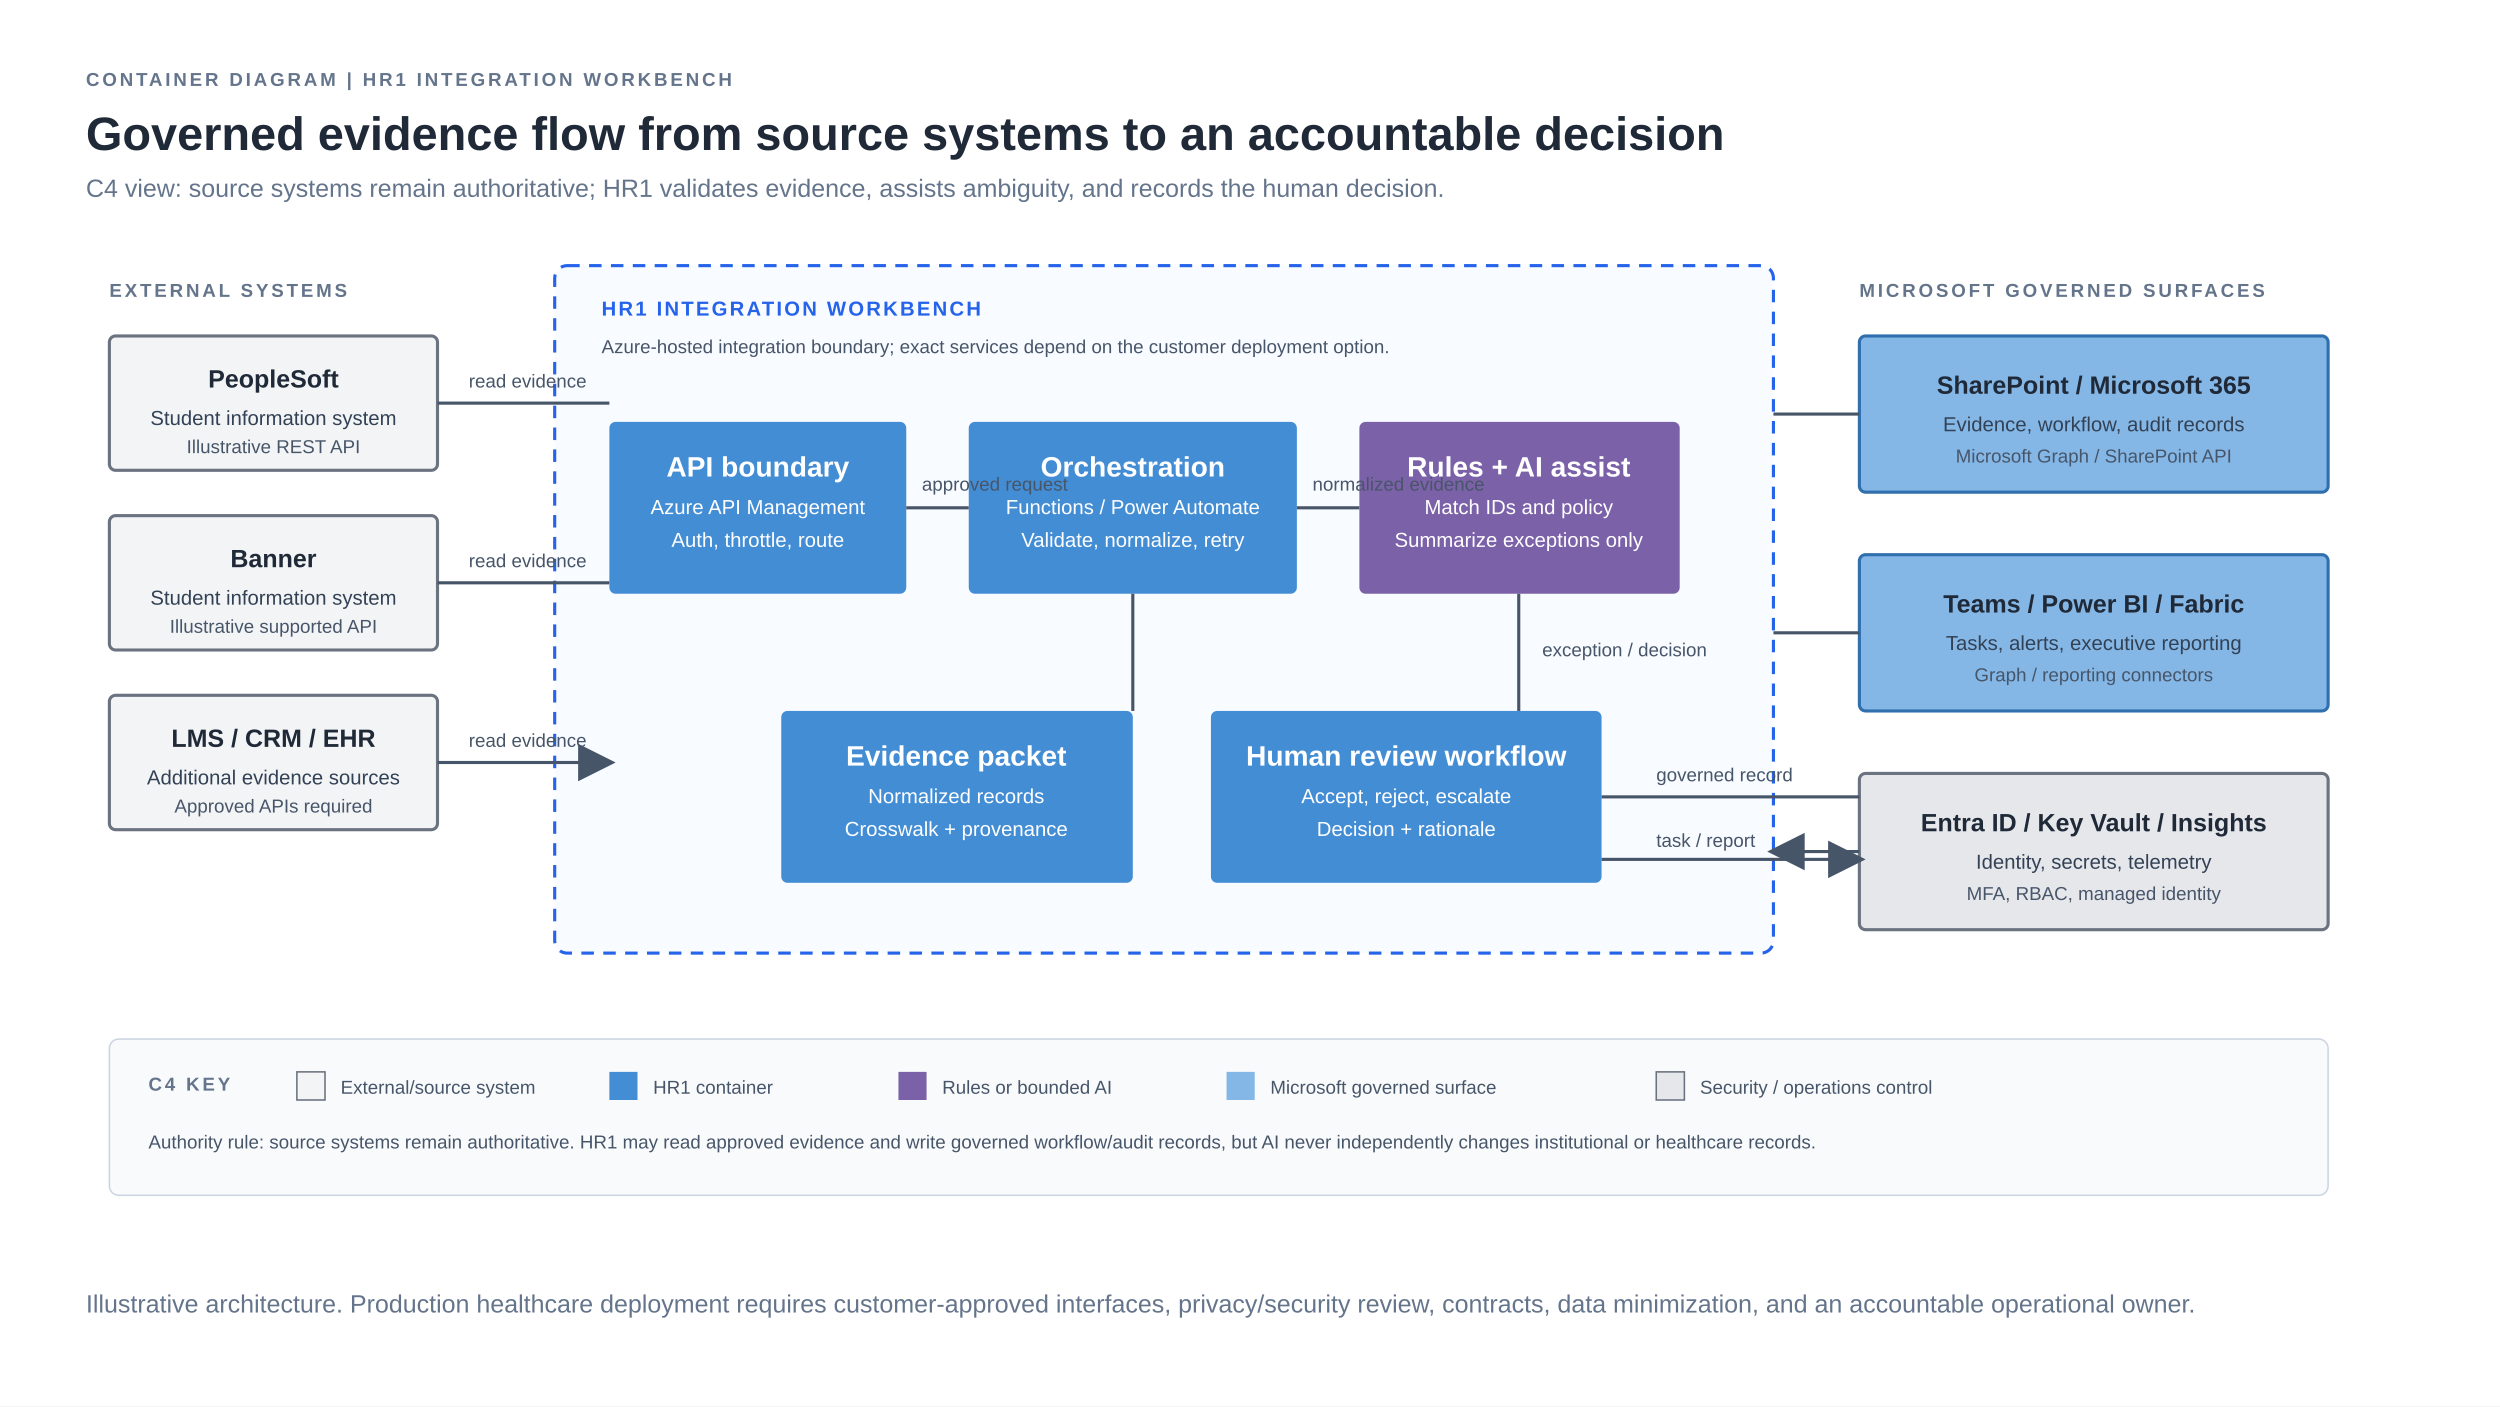
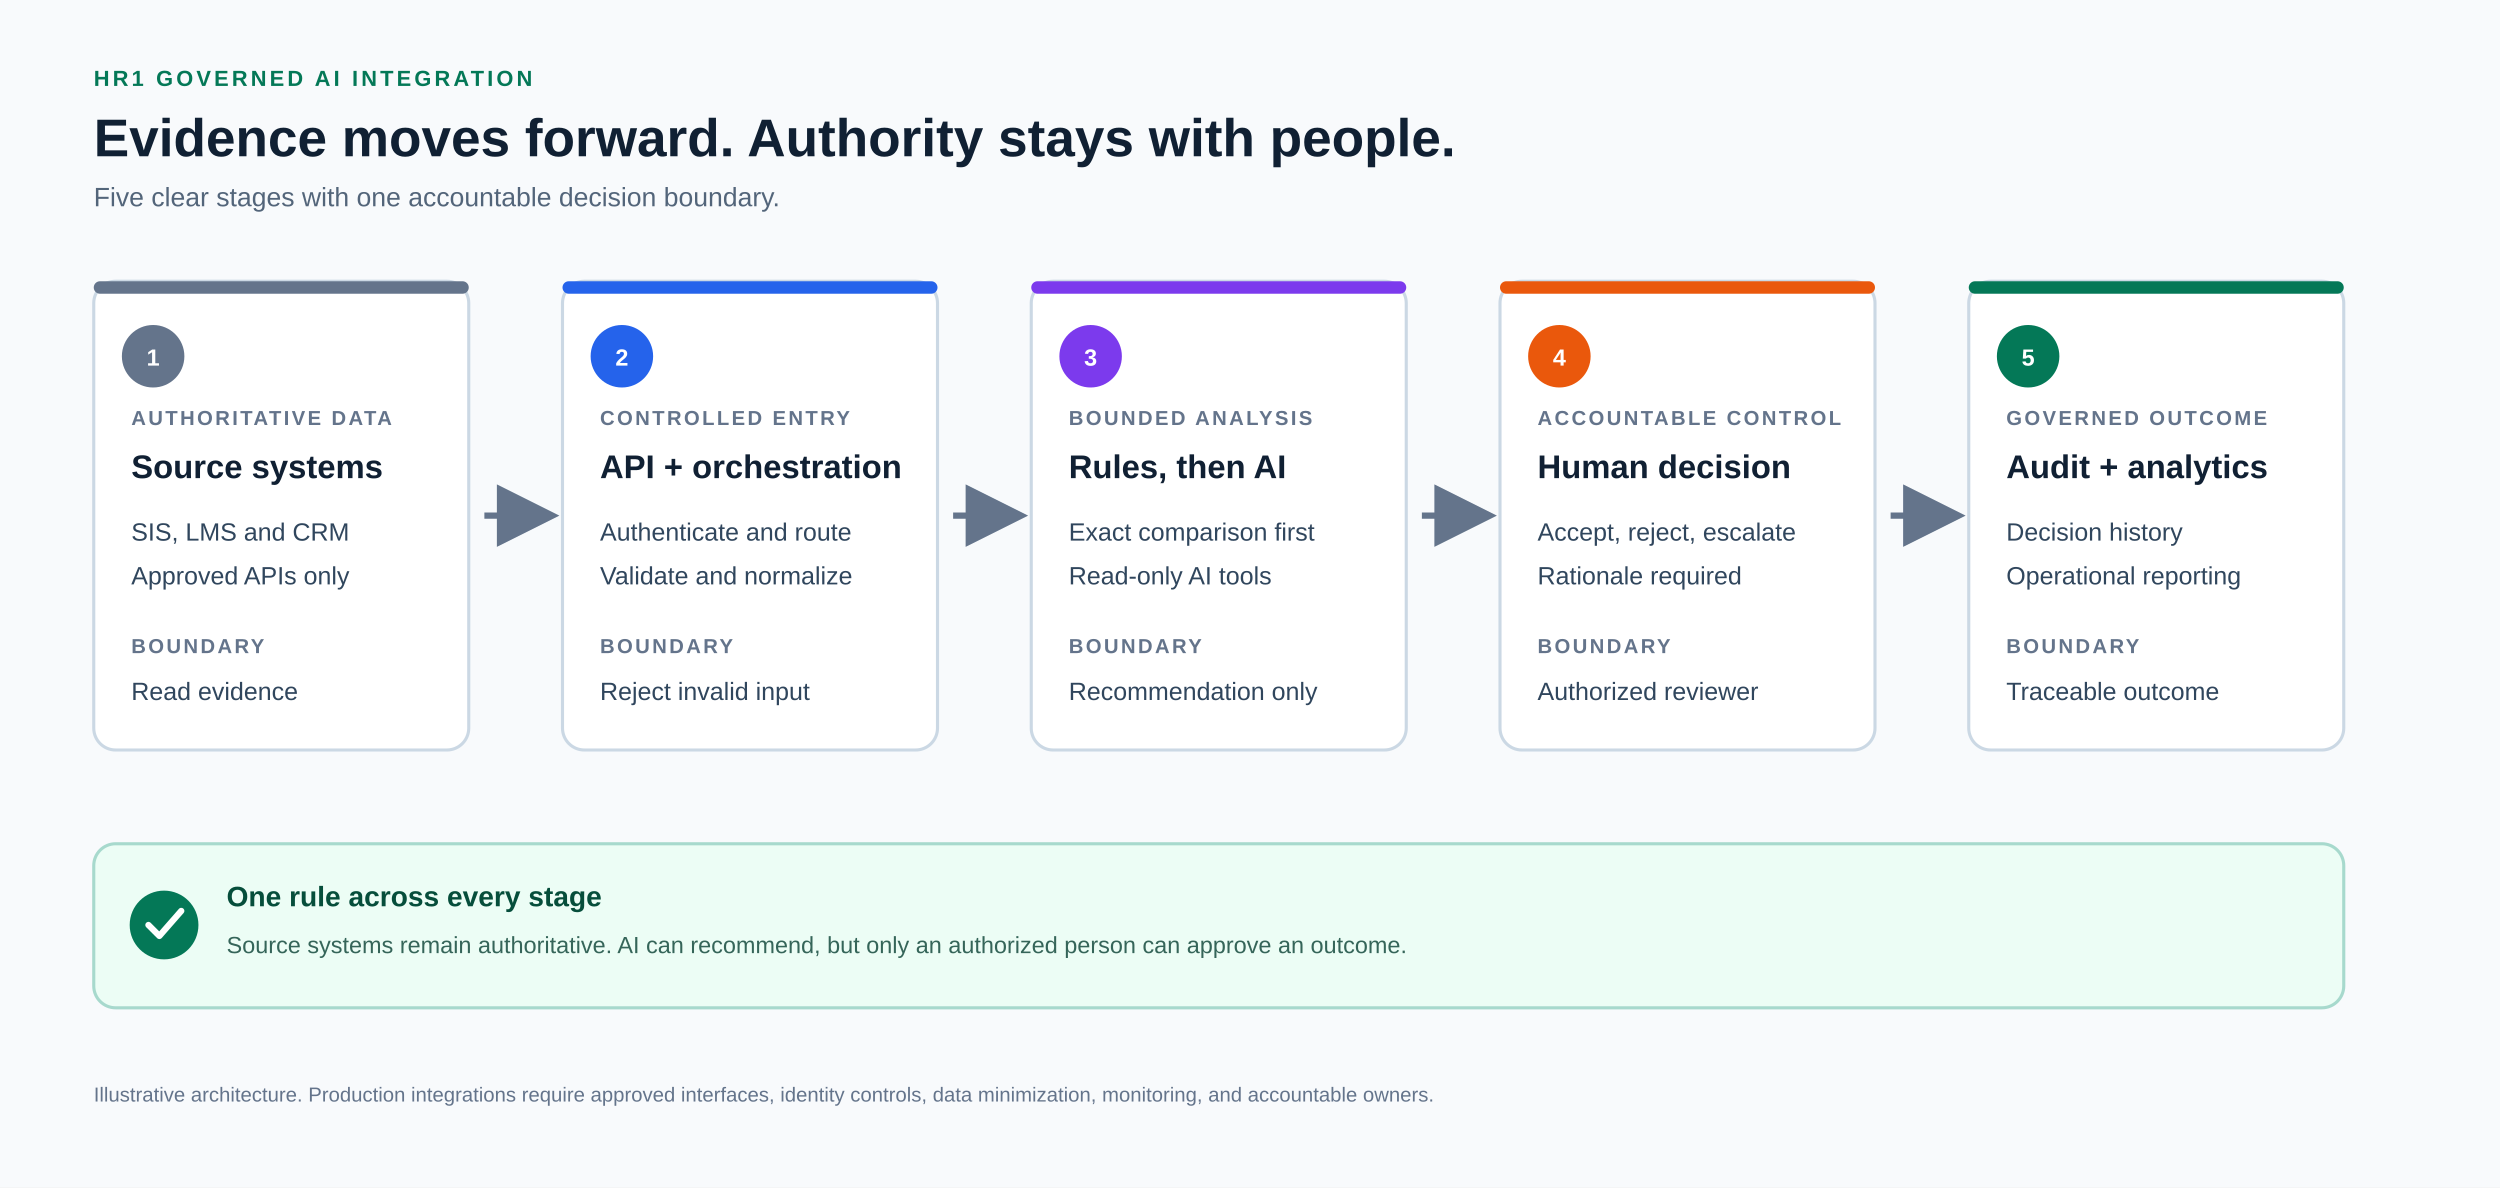
- <svg xmlns="http://www.w3.org/2000/svg" viewBox="0 0 1600 900" role="img" aria-labelledby="title desc">
+ <svg xmlns="http://www.w3.org/2000/svg" viewBox="0 0 1600 760" role="img" aria-labelledby="title desc">
  <defs>
-     <marker id="arrow" markerWidth="12" markerHeight="12" refX="10" refY="6" orient="auto">
-       <path d="M0 0L12 6L0 12z" fill="#475569" />
+     <marker id="arrow" markerWidth="10" markerHeight="10" refX="8" refY="5" orient="auto">
+       <path d="M0 0L10 5L0 10z" fill="#64748b" />
    </marker>
    <style>
-       .title{font:700 30px Arial,sans-serif;fill:#1f2937}.sub{font:400 16px Arial,sans-serif;fill:#64748b}.eyebrow{font:700 12px Arial,sans-serif;letter-spacing:1.8px;fill:#64748b}.head{font:700 18px Arial,sans-serif;fill:#fff}.body{font:400 13px Arial,sans-serif;fill:#fff}.externalHead{font:700 16px Arial,sans-serif;fill:#1f2937}.externalBody{font:400 13px Arial,sans-serif;fill:#334155}.rel{font:400 12px Arial,sans-serif;fill:#475569}.key{font:400 12px Arial,sans-serif;fill:#475569}.boundaryLabel{font:700 13px Arial,sans-serif;letter-spacing:1.4px;fill:#2563eb}
+       .eyebrow{font:700 14px Arial,sans-serif;letter-spacing:2px;fill:#047857}.title{font:700 34px Arial,sans-serif;fill:#102033}.subtitle{font:400 17px Arial,sans-serif;fill:#53657a}.card{fill:#fff;stroke:#cbd8e4;stroke-width:2}.stage{font:800 13px Arial,sans-serif;letter-spacing:1.5px;fill:#64748b}.heading{font:700 21px Arial,sans-serif;fill:#102033}.body{font:400 16px Arial,sans-serif;fill:#30465d}.number{font:800 15px Arial,sans-serif;fill:#fff}.ruleHead{font:700 18px Arial,sans-serif;fill:#064e3b}.ruleBody{font:400 15px Arial,sans-serif;fill:#356559}.footer{font:400 13px Arial,sans-serif;fill:#64748b}.arrow{stroke:#64748b;stroke-width:4;fill:none;marker-end:url(#arrow)}
    </style>
  </defs>
-   <rect width="1600" height="900" fill="#ffffff" />
-   <text x="55" y="55" class="eyebrow">CONTAINER DIAGRAM | HR1 INTEGRATION WORKBENCH</text>
-   <text x="55" y="96" class="title">Governed evidence flow from source systems to an accountable decision</text>
-   <text x="55" y="126" class="sub">C4 view: source systems remain authoritative; HR1 validates evidence, assists ambiguity, and records the human decision.</text>
-   <text x="70" y="190" class="eyebrow">EXTERNAL SYSTEMS</text>
-   <rect x="70" y="215" width="210" height="86" rx="4" fill="#f3f4f6" stroke="#6b7280" stroke-width="2" />
-   <text x="175" y="248" text-anchor="middle" class="externalHead">PeopleSoft</text>
-   <text x="175" y="272" text-anchor="middle" class="externalBody">Student information system</text>
-   <text x="175" y="290" text-anchor="middle" class="rel">Illustrative REST API</text>
-   <rect x="70" y="330" width="210" height="86" rx="4" fill="#f3f4f6" stroke="#6b7280" stroke-width="2" />
-   <text x="175" y="363" text-anchor="middle" class="externalHead">Banner</text>
-   <text x="175" y="387" text-anchor="middle" class="externalBody">Student information system</text>
-   <text x="175" y="405" text-anchor="middle" class="rel">Illustrative supported API</text>
-   <rect x="70" y="445" width="210" height="86" rx="4" fill="#f3f4f6" stroke="#6b7280" stroke-width="2" />
-   <text x="175" y="478" text-anchor="middle" class="externalHead">LMS / CRM / EHR</text>
-   <text x="175" y="502" text-anchor="middle" class="externalBody">Additional evidence sources</text>
-   <text x="175" y="520" text-anchor="middle" class="rel">Approved APIs required</text>
-   <rect x="355" y="170" width="780" height="440" rx="8" fill="#f8fbff" stroke="#2563eb" stroke-width="2" stroke-dasharray="8 6" />
-   <text x="385" y="202" class="boundaryLabel">HR1 INTEGRATION WORKBENCH</text>
-   <text x="385" y="226" class="rel">Azure-hosted integration boundary; exact services depend on the customer deployment option.</text>
-   <rect x="390" y="270" width="190" height="110" rx="4" fill="#438dd5" />
-   <text x="485" y="305" text-anchor="middle" class="head">API boundary</text>
-   <text x="485" y="329" text-anchor="middle" class="body">Azure API Management</text>
-   <text x="485" y="350" text-anchor="middle" class="body">Auth, throttle, route</text>
-   <rect x="620" y="270" width="210" height="110" rx="4" fill="#438dd5" />
-   <text x="725" y="305" text-anchor="middle" class="head">Orchestration</text>
-   <text x="725" y="329" text-anchor="middle" class="body">Functions / Power Automate</text>
-   <text x="725" y="350" text-anchor="middle" class="body">Validate, normalize, retry</text>
-   <rect x="870" y="270" width="205" height="110" rx="4" fill="#7b61a8" />
-   <text x="972" y="305" text-anchor="middle" class="head">Rules + AI assist</text>
-   <text x="972" y="329" text-anchor="middle" class="body">Match IDs and policy</text>
-   <text x="972" y="350" text-anchor="middle" class="body">Summarize exceptions only</text>
-   <rect x="500" y="455" width="225" height="110" rx="4" fill="#438dd5" />
-   <text x="612" y="490" text-anchor="middle" class="head">Evidence packet</text>
-   <text x="612" y="514" text-anchor="middle" class="body">Normalized records</text>
-   <text x="612" y="535" text-anchor="middle" class="body">Crosswalk + provenance</text>
-   <rect x="775" y="455" width="250" height="110" rx="4" fill="#438dd5" />
-   <text x="900" y="490" text-anchor="middle" class="head">Human review workflow</text>
-   <text x="900" y="514" text-anchor="middle" class="body">Accept, reject, escalate</text>
-   <text x="900" y="535" text-anchor="middle" class="body">Decision + rationale</text>
-   <text x="1190" y="190" class="eyebrow">MICROSOFT GOVERNED SURFACES</text>
-   <rect x="1190" y="215" width="300" height="100" rx="4" fill="#84b7e6" stroke="#2f6fae" stroke-width="2" />
-   <text x="1340" y="252" text-anchor="middle" class="externalHead">SharePoint / Microsoft 365</text>
-   <text x="1340" y="276" text-anchor="middle" class="externalBody">Evidence, workflow, audit records</text>
-   <text x="1340" y="296" text-anchor="middle" class="rel">Microsoft Graph / SharePoint API</text>
-   <rect x="1190" y="355" width="300" height="100" rx="4" fill="#84b7e6" stroke="#2f6fae" stroke-width="2" />
-   <text x="1340" y="392" text-anchor="middle" class="externalHead">Teams / Power BI / Fabric</text>
-   <text x="1340" y="416" text-anchor="middle" class="externalBody">Tasks, alerts, executive reporting</text>
-   <text x="1340" y="436" text-anchor="middle" class="rel">Graph / reporting connectors</text>
-   <rect x="1190" y="495" width="300" height="100" rx="4" fill="#e5e7eb" stroke="#6b7280" stroke-width="2" />
-   <text x="1340" y="532" text-anchor="middle" class="externalHead">Entra ID / Key Vault / Insights</text>
-   <text x="1340" y="556" text-anchor="middle" class="externalBody">Identity, secrets, telemetry</text>
-   <text x="1340" y="576" text-anchor="middle" class="rel">MFA, RBAC, managed identity</text>
-   <path d="M280 258H390M280 373H390M280 488H390" class="arrow" stroke="#475569" stroke-width="2" fill="none" marker-end="url(#arrow)" />
-   <text x="300" y="248" class="rel">read evidence</text>
-   <text x="300" y="363" class="rel">read evidence</text>
-   <text x="300" y="478" class="rel">read evidence</text>
-   <path d="M580 325H620M830 325H870M972 380V455M725 380V455M1025 510H1190M1025 550H1190" class="arrow" stroke="#475569" stroke-width="2" fill="none" marker-end="url(#arrow)" />
-   <text x="590" y="314" class="rel">approved request</text>
-   <text x="840" y="314" class="rel">normalized evidence</text>
-   <text x="987" y="420" class="rel">exception / decision</text>
-   <text x="1060" y="500" class="rel">governed record</text>
-   <text x="1060" y="542" class="rel">task / report</text>
-   <path d="M1190 265H1135M1190 405H1135M1190 545H1135" class="arrow" stroke="#475569" stroke-width="2" fill="none" marker-end="url(#arrow)" />
-   <rect x="70" y="665" width="1420" height="100" rx="6" fill="#f8fafc" stroke="#cbd5e1" />
-   <text x="95" y="698" class="eyebrow">C4 KEY</text>
-   <rect x="190" y="686" width="18" height="18" fill="#f3f4f6" stroke="#6b7280" />
-   <text x="218" y="700" class="key">External/source system</text>
-   <rect x="390" y="686" width="18" height="18" fill="#438dd5" />
-   <text x="418" y="700" class="key">HR1 container</text>
-   <rect x="575" y="686" width="18" height="18" fill="#7b61a8" />
-   <text x="603" y="700" class="key">Rules or bounded AI</text>
-   <rect x="785" y="686" width="18" height="18" fill="#84b7e6" />
-   <text x="813" y="700" class="key">Microsoft governed surface</text>
-   <rect x="1060" y="686" width="18" height="18" fill="#e5e7eb" stroke="#6b7280" />
-   <text x="1088" y="700" class="key">Security / operations control</text>
-   <text x="95" y="735" class="key">Authority rule: source systems remain authoritative. HR1 may read approved evidence and write governed workflow/audit records, but AI never independently changes institutional or healthcare records.</text>
-   <text x="55" y="840" class="sub">Illustrative architecture. Production healthcare deployment requires customer-approved interfaces, privacy/security review, contracts, data minimization, and an accountable operational owner.</text>
+   <rect width="1600" height="760" fill="#f8fafc" />
+   <text x="60" y="55" class="eyebrow">HR1 GOVERNED AI INTEGRATION</text>
+   <text x="60" y="100" class="title">Evidence moves forward. Authority stays with people.</text>
+   <text x="60" y="132" class="subtitle">Five clear stages with one accountable decision boundary.</text>
+   <g transform="translate(60 180)">
+     <rect width="240" height="300" rx="14" class="card" />
+     <rect width="240" height="8" rx="4" fill="#64748b" />
+     <circle cx="38" cy="48" r="20" fill="#64748b" />
+     <text x="38" y="54" text-anchor="middle" class="number">1</text>
+     <text x="24" y="92" class="stage">AUTHORITATIVE DATA</text>
+     <text x="24" y="126" class="heading">Source systems</text>
+     <text x="24" y="166" class="body">SIS, LMS and CRM</text>
+     <text x="24" y="194" class="body">Approved APIs only</text>
+     <text x="24" y="238" class="stage">BOUNDARY</text>
+     <text x="24" y="268" class="body">Read evidence</text>
+   </g>
+   <path d="M310 330H350" class="arrow" />
+   <g transform="translate(360 180)">
+     <rect width="240" height="300" rx="14" class="card" />
+     <rect width="240" height="8" rx="4" fill="#2563eb" />
+     <circle cx="38" cy="48" r="20" fill="#2563eb" />
+     <text x="38" y="54" text-anchor="middle" class="number">2</text>
+     <text x="24" y="92" class="stage">CONTROLLED ENTRY</text>
+     <text x="24" y="126" class="heading">API + orchestration</text>
+     <text x="24" y="166" class="body">Authenticate and route</text>
+     <text x="24" y="194" class="body">Validate and normalize</text>
+     <text x="24" y="238" class="stage">BOUNDARY</text>
+     <text x="24" y="268" class="body">Reject invalid input</text>
+   </g>
+   <path d="M610 330H650" class="arrow" />
+   <g transform="translate(660 180)">
+     <rect width="240" height="300" rx="14" class="card" />
+     <rect width="240" height="8" rx="4" fill="#7c3aed" />
+     <circle cx="38" cy="48" r="20" fill="#7c3aed" />
+     <text x="38" y="54" text-anchor="middle" class="number">3</text>
+     <text x="24" y="92" class="stage">BOUNDED ANALYSIS</text>
+     <text x="24" y="126" class="heading">Rules, then AI</text>
+     <text x="24" y="166" class="body">Exact comparison first</text>
+     <text x="24" y="194" class="body">Read-only AI tools</text>
+     <text x="24" y="238" class="stage">BOUNDARY</text>
+     <text x="24" y="268" class="body">Recommendation only</text>
+   </g>
+   <path d="M910 330H950" class="arrow" />
+   <g transform="translate(960 180)">
+     <rect width="240" height="300" rx="14" class="card" />
+     <rect width="240" height="8" rx="4" fill="#ea580c" />
+     <circle cx="38" cy="48" r="20" fill="#ea580c" />
+     <text x="38" y="54" text-anchor="middle" class="number">4</text>
+     <text x="24" y="92" class="stage">ACCOUNTABLE CONTROL</text>
+     <text x="24" y="126" class="heading">Human decision</text>
+     <text x="24" y="166" class="body">Accept, reject, escalate</text>
+     <text x="24" y="194" class="body">Rationale required</text>
+     <text x="24" y="238" class="stage">BOUNDARY</text>
+     <text x="24" y="268" class="body">Authorized reviewer</text>
+   </g>
+   <path d="M1210 330H1250" class="arrow" />
+   <g transform="translate(1260 180)">
+     <rect width="240" height="300" rx="14" class="card" />
+     <rect width="240" height="8" rx="4" fill="#047857" />
+     <circle cx="38" cy="48" r="20" fill="#047857" />
+     <text x="38" y="54" text-anchor="middle" class="number">5</text>
+     <text x="24" y="92" class="stage">GOVERNED OUTCOME</text>
+     <text x="24" y="126" class="heading">Audit + analytics</text>
+     <text x="24" y="166" class="body">Decision history</text>
+     <text x="24" y="194" class="body">Operational reporting</text>
+     <text x="24" y="238" class="stage">BOUNDARY</text>
+     <text x="24" y="268" class="body">Traceable outcome</text>
+   </g>
+   <rect x="60" y="540" width="1440" height="105" rx="14" fill="#ecfdf5" stroke="#a7d9cd" stroke-width="2" />
+   <circle cx="105" cy="592" r="22" fill="#047857" />
+   <path d="M95 592l7 7 14-16" fill="none" stroke="#fff" stroke-width="4" stroke-linecap="round" stroke-linejoin="round" />
+   <text x="145" y="580" class="ruleHead">One rule across every stage</text>
+   <text x="145" y="610" class="ruleBody">Source systems remain authoritative. AI can recommend, but only an authorized person can approve an outcome.</text>
+   <text x="60" y="705" class="footer">Illustrative architecture. Production integrations require approved interfaces, identity controls, data minimization, monitoring, and accountable owners.</text>
</svg>
